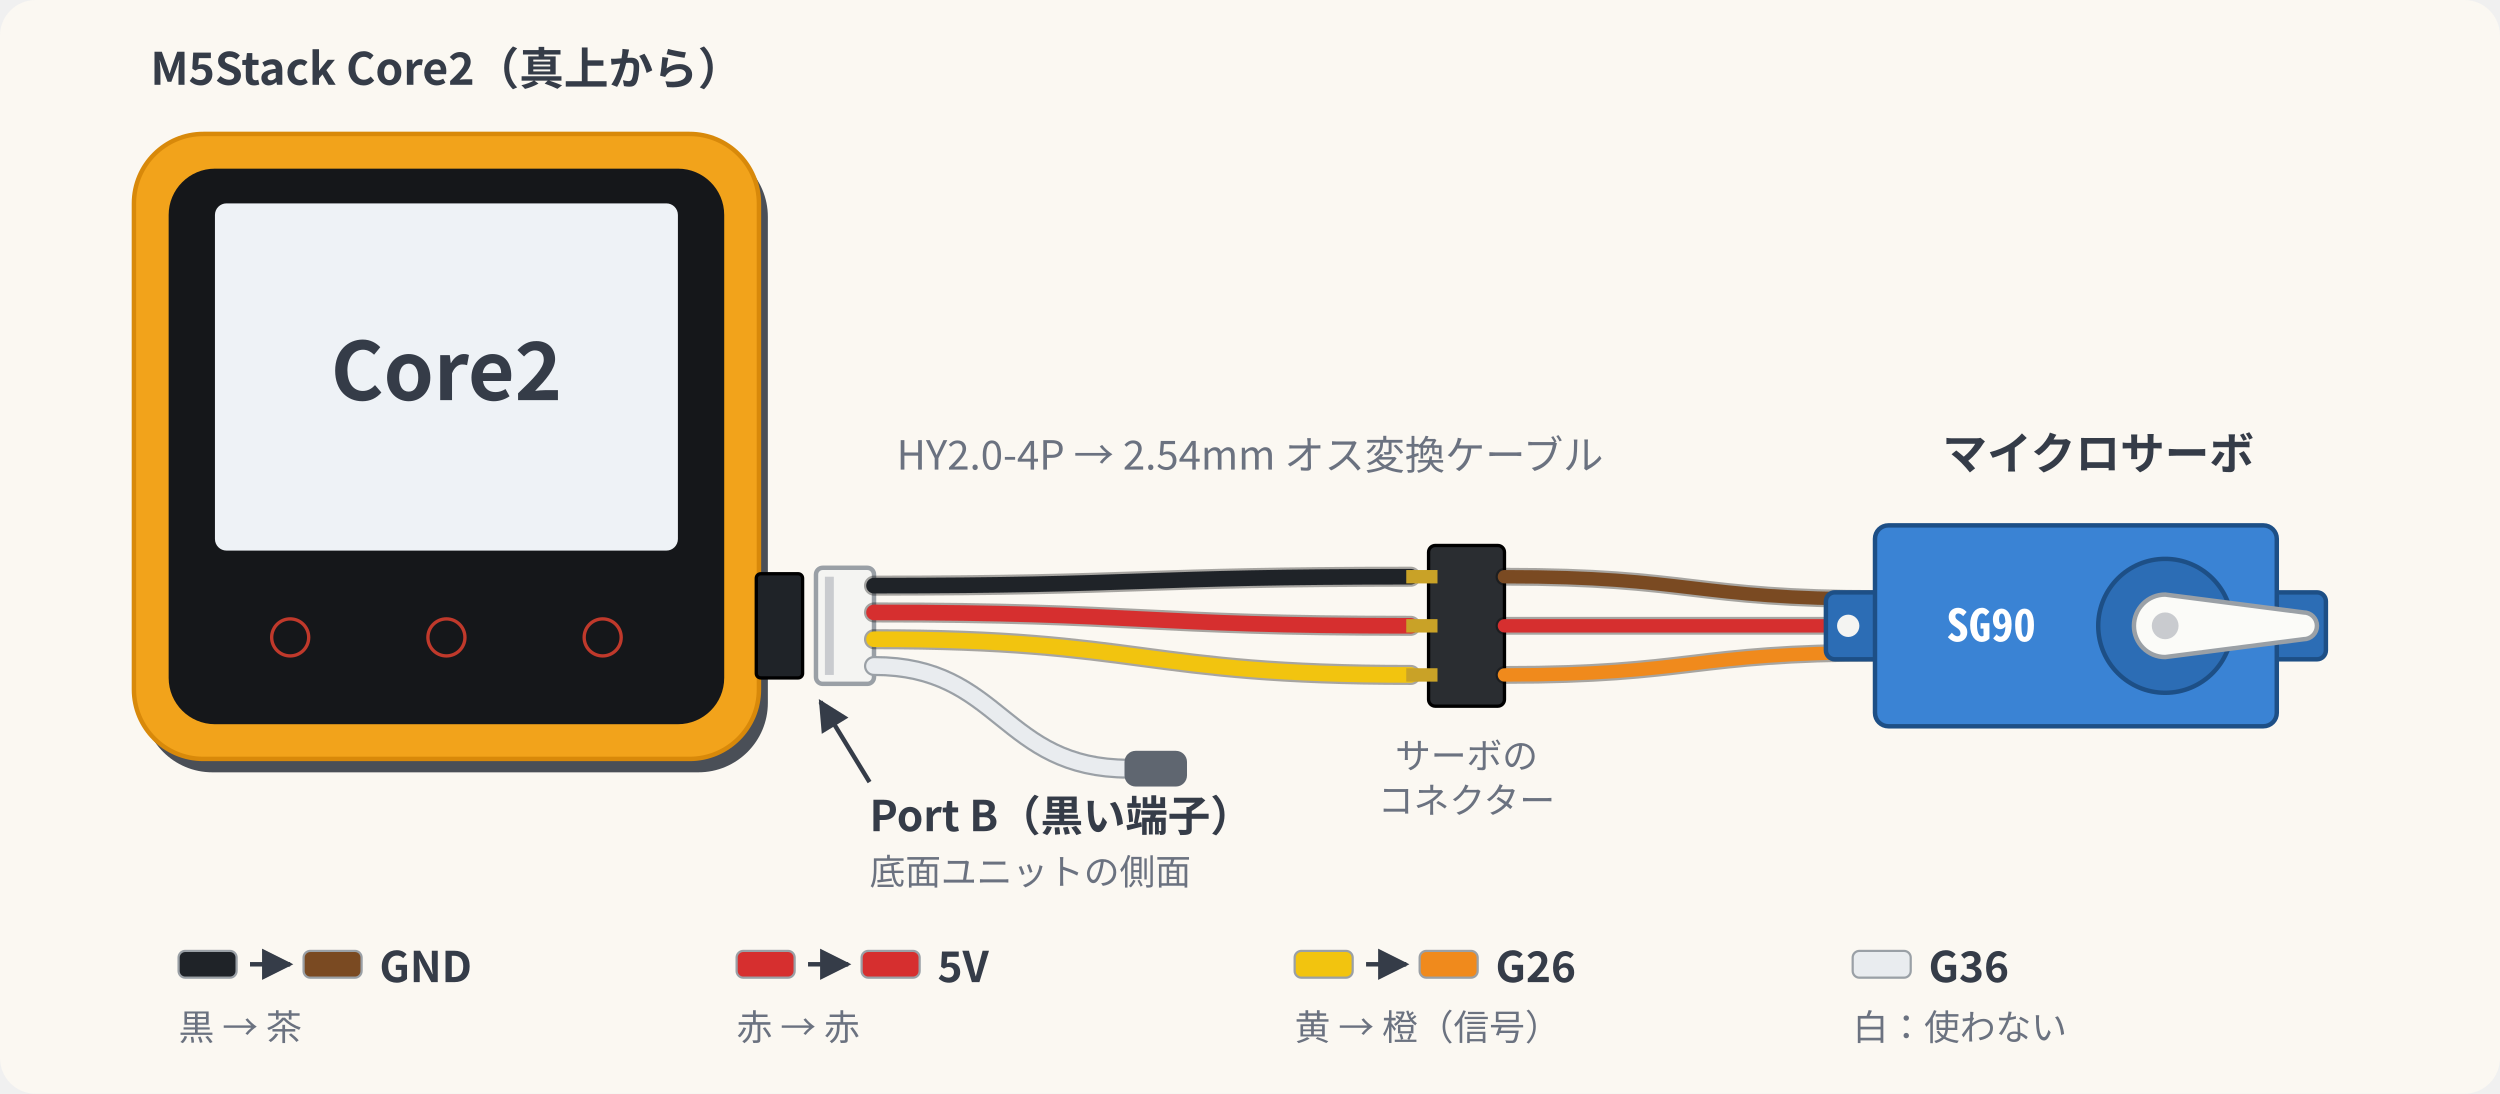
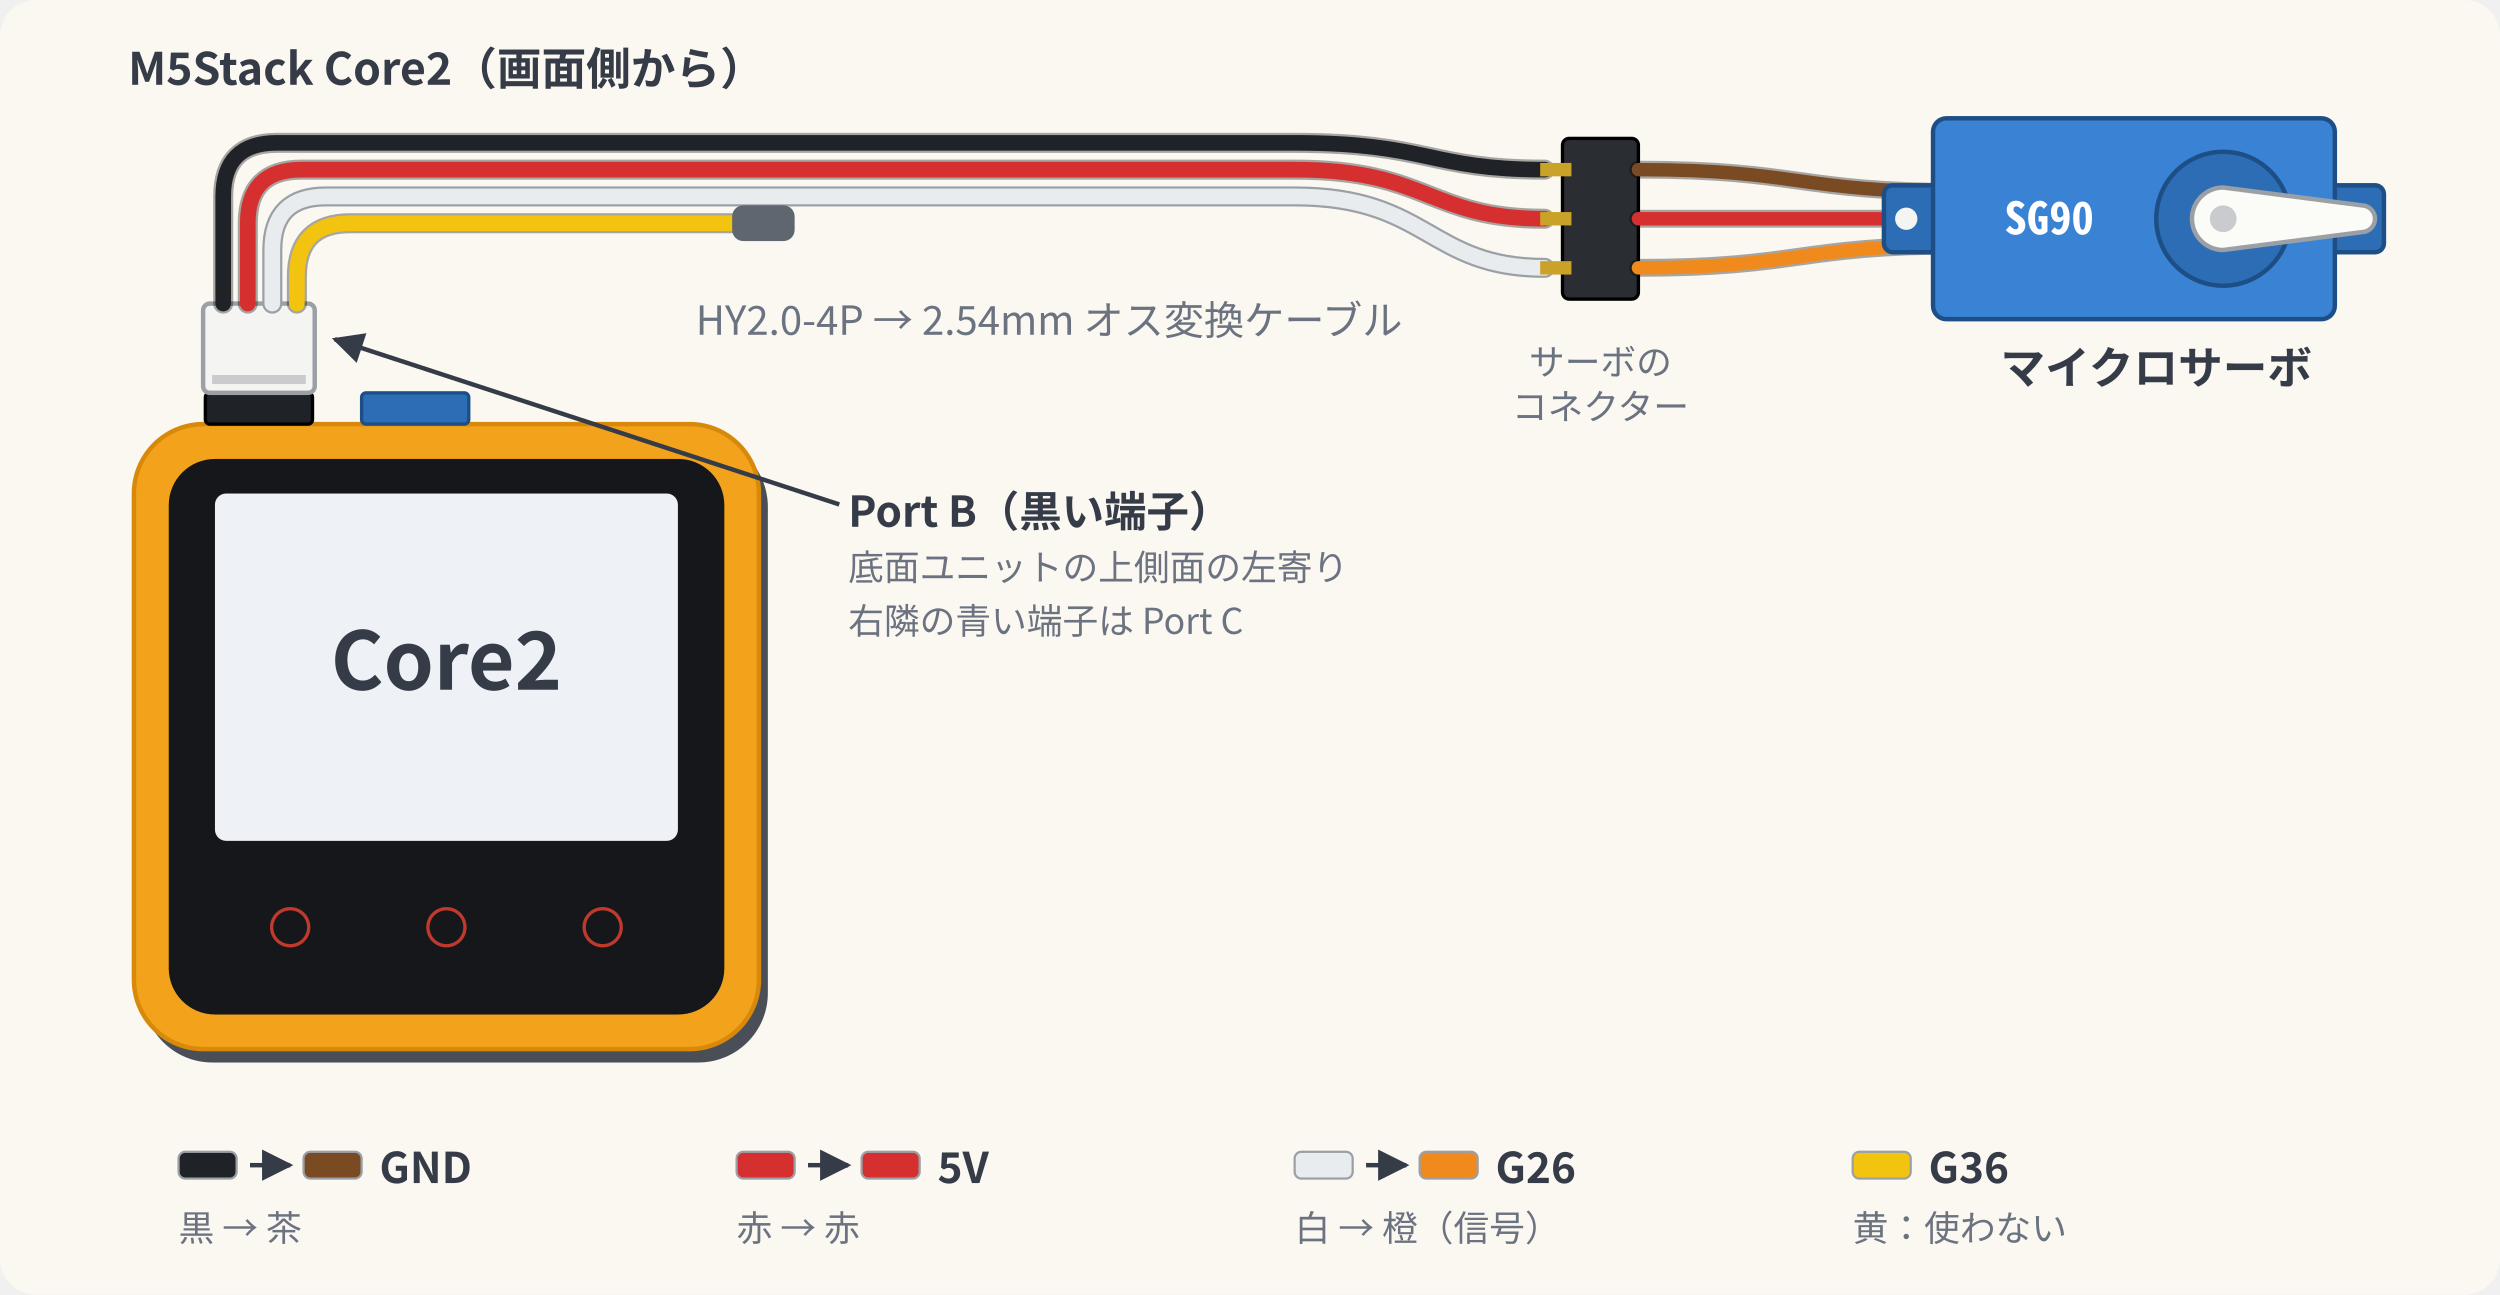
- <svg xmlns="http://www.w3.org/2000/svg" viewBox="0 0 1120 490" width="1120" height="490" role="img">
+ <svg xmlns="http://www.w3.org/2000/svg" viewBox="0 0 1120 580" width="1120" height="580" role="img">
  <defs>
    <marker id="ah" viewBox="0 0 10 10" refX="9" refY="5" markerWidth="7" markerHeight="7" orient="auto">
      <path d="M0,0 L10,5 L0,10 z" fill="#353c48" />
    </marker>
-     <marker id="ax" viewBox="0 0 10 10" refX="8" refY="5" markerWidth="5" markerHeight="5" orient="auto">
-       <path d="M0,0 L10,5 L0,10 z" fill="#d62f2f" />
-     </marker>
-     <marker id="ay" viewBox="0 0 10 10" refX="8" refY="5" markerWidth="5" markerHeight="5" orient="auto">
-       <path d="M0,0 L10,5 L0,10 z" fill="#1f9d55" />
-     </marker>
-     <marker id="az" viewBox="0 0 10 10" refX="8" refY="5" markerWidth="5" markerHeight="5" orient="auto">
-       <path d="M0,0 L10,5 L0,10 z" fill="#1d7fd1" />
-     </marker>
  </defs>
-   <rect x="0" y="0" width="1120" height="490" rx="16" fill="#fbf8f2" />
-   <rect x="64" y="66" width="280" height="280" rx="31.111" fill="#4a4f57" />
-   <rect x="60" y="60" width="280" height="280" rx="31.111" fill="#f2a31b" stroke="#d8890a" stroke-width="2" />
-   <rect x="75.556" y="75.556" width="248.889" height="248.889" rx="20.741" fill="#15171a" />
-   <rect x="96.296" y="91.111" width="207.407" height="155.556" rx="5.185" fill="#eef2f6" />
-   <text x="200.0" y="179.259" font-family="'Noto Sans JP', 'Noto Sans CJK JP', 'Source Han Sans JP', sans-serif" font-size="36" font-weight="700" fill="#353c48" text-anchor="middle">Core2</text>
-   <circle cx="130.0" cy="285.556" r="8.296" fill="none" stroke="#c0392b" stroke-width="1.5" />
-   <circle cx="200.0" cy="285.556" r="8.296" fill="none" stroke="#c0392b" stroke-width="1.5" />
-   <circle cx="270.0" cy="285.556" r="8.296" fill="none" stroke="#c0392b" stroke-width="1.5" />
-   <rect x="338.815" y="257.037" width="20.741" height="46.667" rx="2" fill="#1f2328" stroke="#000" stroke-width="1.5" />
-   <rect x="365.556" y="254.37" width="26" height="52" rx="3" fill="#f4f4f2" stroke="#9aa0a6" stroke-width="2" />
-   <rect x="369.556" y="258.37" width="4" height="44" fill="#c9cbcf" />
-   <path d="M391.556,262.37 C511.778,262.37 511.778,258.37 632,258.37" fill="none" stroke="#00000055" stroke-width="9" stroke-linecap="round" />
-   <path d="M391.556,262.37 C511.778,262.37 511.778,258.37 632,258.37" fill="none" stroke="#1f2328" stroke-width="7" stroke-linecap="round" />
-   <path d="M391.556,274.37 C511.778,274.37 511.778,280.37 632,280.37" fill="none" stroke="#00000055" stroke-width="9" stroke-linecap="round" />
-   <path d="M391.556,274.37 C511.778,274.37 511.778,280.37 632,280.37" fill="none" stroke="#d62f2f" stroke-width="7" stroke-linecap="round" />
-   <path d="M391.556,286.37 C511.778,286.37 511.778,302.37 632,302.37" fill="none" stroke="#00000055" stroke-width="9" stroke-linecap="round" />
-   <path d="M391.556,286.37 C511.778,286.37 511.778,302.37 632,302.37" fill="none" stroke="#f2c40f" stroke-width="7" stroke-linecap="round" />
-   <path d="M391.556,298.37 C448.667,298.37 448.667,344.37 505.778,344.37" fill="none" stroke="#9aa0a6" stroke-width="9" stroke-linecap="round" />
-   <path d="M391.556,298.37 C448.667,298.37 448.667,344.37 505.778,344.37" fill="none" stroke="#e9ecef" stroke-width="7" stroke-linecap="round" />
-   <rect x="503.778" y="336.37" width="28" height="16" rx="5" fill="#5f6670" />
-   <rect x="640" y="244.37" width="34" height="72" rx="3" fill="#2a2d31" stroke="#000" stroke-width="1.5" />
-   <rect x="630" y="255.37" width="14" height="6" fill="#c9a227" />
-   <rect x="630" y="277.37" width="14" height="6" fill="#c9a227" />
-   <rect x="630" y="299.37" width="14" height="6" fill="#c9a227" />
-   <path d="M674,258.37 C758.0,258.37 758.0,268.37 842,268.37" fill="none" stroke="#00000055" stroke-width="8" stroke-linecap="round" />
-   <path d="M674,258.37 C758.0,258.37 758.0,268.37 842,268.37" fill="none" stroke="#7a4a22" stroke-width="6" stroke-linecap="round" />
-   <path d="M674,280.37 C758.0,280.37 758.0,280.37 842,280.37" fill="none" stroke="#00000055" stroke-width="8" stroke-linecap="round" />
-   <path d="M674,280.37 C758.0,280.37 758.0,280.37 842,280.37" fill="none" stroke="#d62f2f" stroke-width="6" stroke-linecap="round" />
-   <path d="M674,302.37 C758.0,302.37 758.0,292.37 842,292.37" fill="none" stroke="#00000055" stroke-width="8" stroke-linecap="round" />
-   <path d="M674,302.37 C758.0,302.37 758.0,292.37 842,292.37" fill="none" stroke="#f08a1c" stroke-width="6" stroke-linecap="round" />
-   <rect x="818" y="265.37" width="224" height="30" rx="4" fill="#2c6db5" stroke="#1d4f86" stroke-width="2" />
-   <circle cx="828" cy="280.37" r="5" fill="#f4f4f2" />
-   <circle cx="1032" cy="280.37" r="5" fill="#f4f4f2" />
-   <rect x="840" y="235.37" width="180" height="90" rx="6" fill="#3a83d4" stroke="#1d4f86" stroke-width="2" />
-   <circle cx="970" cy="280.37" r="30" fill="#2c6db5" stroke="#1d4f86" stroke-width="2" />
-   <path d="M970,266.37 L1032,274.37 A6,6 0 0 1 1032,286.37 L970,294.37 A14,14 0 0 1 970,266.37 z" fill="#fbfbf8" stroke="#9aa0a6" stroke-width="2" />
-   <circle cx="970" cy="280.37" r="6" fill="#c9cbcf" />
-   <text x="892" y="287.37" font-family="'Source Code Pro', 'Noto Sans Mono CJK JP', monospace" font-size="20" font-weight="700" fill="#ffffff" text-anchor="middle">SG90</text>
-   <text x="200.0" y="38" font-family="'Noto Sans JP', 'Noto Sans CJK JP', 'Source Han Sans JP', sans-serif" font-size="20" font-weight="700" fill="#353c48" text-anchor="middle">M5Stack Core2（真上から）</text>
-   <path d="M389.556,350.37 L367.556,314.37" stroke="#353c48" stroke-width="2" marker-end="url(#ah)" />
-   <text x="389.556" y="372.37" font-family="'Noto Sans JP', 'Noto Sans CJK JP', 'Source Han Sans JP', sans-serif" font-size="19" font-weight="700" fill="#353c48" text-anchor="start">Port B（黒い端子）</text>
-   <text x="389.556" y="396.37" font-family="'Noto Sans JP', 'Noto Sans CJK JP', 'Source Han Sans JP', sans-serif" font-size="16" font-weight="400" fill="#6b7280" text-anchor="start">底面ユニットの側面</text>
-   <text x="560" y="210.37" font-family="'Noto Sans JP', 'Noto Sans CJK JP', 'Source Han Sans JP', sans-serif" font-size="18" font-weight="400" fill="#6b7280" text-anchor="middle">HY2.0-4P → 2.54mm オス変換ケーブル</text>
-   <text x="940" y="210.37" font-family="'Noto Sans JP', 'Noto Sans CJK JP', 'Source Han Sans JP', sans-serif" font-size="20" font-weight="700" fill="#353c48" text-anchor="middle">マイクロサーボ</text>
-   <text x="657" y="344.37" font-family="'Noto Sans JP', 'Noto Sans CJK JP', 'Source Han Sans JP', sans-serif" font-size="16" font-weight="400" fill="#6b7280" text-anchor="middle">サーボの</text>
-   <text x="657" y="364.37" font-family="'Noto Sans JP', 'Noto Sans CJK JP', 'Source Han Sans JP', sans-serif" font-size="16" font-weight="400" fill="#6b7280" text-anchor="middle">コネクター</text>
-   <rect x="80" y="426" width="26" height="12" rx="3" fill="#1f2328" stroke="#9aa0a6" stroke-width="1" />
-   <path d="M112,432 L130,432" stroke="#353c48" stroke-width="2" marker-end="url(#ah)" />
-   <rect x="136" y="426" width="26" height="12" rx="3" fill="#7a4a22" stroke="#9aa0a6" stroke-width="1" />
-   <text x="170" y="440" font-family="'Noto Sans JP', 'Noto Sans CJK JP', 'Source Han Sans JP', sans-serif" font-size="19" font-weight="700" fill="#353c48" text-anchor="start">GND</text>
-   <text x="80" y="466" font-family="'Noto Sans JP', 'Noto Sans CJK JP', 'Source Han Sans JP', sans-serif" font-size="16" font-weight="400" fill="#6b7280" text-anchor="start">黒 → 茶</text>
-   <rect x="330" y="426" width="26" height="12" rx="3" fill="#d62f2f" stroke="#9aa0a6" stroke-width="1" />
-   <path d="M362,432 L380,432" stroke="#353c48" stroke-width="2" marker-end="url(#ah)" />
-   <rect x="386" y="426" width="26" height="12" rx="3" fill="#d62f2f" stroke="#9aa0a6" stroke-width="1" />
-   <text x="420" y="440" font-family="'Noto Sans JP', 'Noto Sans CJK JP', 'Source Han Sans JP', sans-serif" font-size="19" font-weight="700" fill="#353c48" text-anchor="start">5V</text>
-   <text x="330" y="466" font-family="'Noto Sans JP', 'Noto Sans CJK JP', 'Source Han Sans JP', sans-serif" font-size="16" font-weight="400" fill="#6b7280" text-anchor="start">赤 → 赤</text>
-   <rect x="580" y="426" width="26" height="12" rx="3" fill="#f2c40f" stroke="#9aa0a6" stroke-width="1" />
-   <path d="M612,432 L630,432" stroke="#353c48" stroke-width="2" marker-end="url(#ah)" />
-   <rect x="636" y="426" width="26" height="12" rx="3" fill="#f08a1c" stroke="#9aa0a6" stroke-width="1" />
-   <text x="670" y="440" font-family="'Noto Sans JP', 'Noto Sans CJK JP', 'Source Han Sans JP', sans-serif" font-size="19" font-weight="700" fill="#353c48" text-anchor="start">G26</text>
-   <text x="580" y="466" font-family="'Noto Sans JP', 'Noto Sans CJK JP', 'Source Han Sans JP', sans-serif" font-size="16" font-weight="400" fill="#6b7280" text-anchor="start">黄 → 橙（信号）</text>
-   <rect x="830" y="426" width="26" height="12" rx="3" fill="#e9ecef" stroke="#9aa0a6" stroke-width="1" />
-   <text x="864" y="440" font-family="'Noto Sans JP', 'Noto Sans CJK JP', 'Source Han Sans JP', sans-serif" font-size="19" font-weight="700" fill="#353c48" text-anchor="start">G36</text>
-   <text x="830" y="466" font-family="'Noto Sans JP', 'Noto Sans CJK JP', 'Source Han Sans JP', sans-serif" font-size="16" font-weight="400" fill="#6b7280" text-anchor="start">白：使わない</text>
+   <rect x="0" y="0" width="1120" height="580" rx="16" fill="#fbf8f2" />
+   <rect x="64" y="196" width="280" height="280" rx="31.1" fill="#4a4f57" />
+   <rect x="60" y="190" width="280" height="280" rx="31.1" fill="#f2a31b" stroke="#d8890a" stroke-width="2" />
+   <rect x="75.6" y="205.6" width="248.9" height="248.9" rx="20.7" fill="#15171a" />
+   <rect x="96.3" y="221.1" width="207.4" height="155.6" rx="5" fill="#eef2f6" />
+   <text x="200.0" y="309.0" font-family="'Noto Sans JP', 'Noto Sans CJK JP', 'Source Han Sans JP', sans-serif" font-size="36" font-weight="700" fill="#353c48" text-anchor="middle">Core2</text>
+   <circle cx="130.0" cy="415.4" r="8.3" fill="none" stroke="#c0392b" stroke-width="1.5" />
+   <circle cx="200.0" cy="415.4" r="8.3" fill="none" stroke="#c0392b" stroke-width="1.5" />
+   <circle cx="270.0" cy="415.4" r="8.3" fill="none" stroke="#c0392b" stroke-width="1.5" />
+   <rect x="92" y="176" width="48" height="14" rx="2" fill="#1f2328" stroke="#000" stroke-width="1.5" />
+   <rect x="162" y="176" width="48" height="14" rx="2" fill="#2c6db5" stroke="#1d4f86" stroke-width="1.5" />
+   <rect x="91" y="136" width="50" height="40" rx="3" fill="#f4f4f2" stroke="#9aa0a6" stroke-width="2" />
+   <rect x="95" y="168" width="42" height="4" fill="#c9cbcf" />
+   <path d="M100,136 L100,88 Q100,64 124,64 L580,64 C640.0,64 640.0,76 692,76" fill="none" stroke="#00000055" stroke-width="9" stroke-linecap="round" />
+   <path d="M100,136 L100,88 Q100,64 124,64 L580,64 C640.0,64 640.0,76 692,76" fill="none" stroke="#1f2328" stroke-width="7" stroke-linecap="round" />
+   <path d="M111,136 L111,100 Q111,76 135,76 L580,76 C640.0,76 640.0,98 692,98" fill="none" stroke="#00000055" stroke-width="9" stroke-linecap="round" />
+   <path d="M111,136 L111,100 Q111,76 135,76 L580,76 C640.0,76 640.0,98 692,98" fill="none" stroke="#d62f2f" stroke-width="7" stroke-linecap="round" />
+   <path d="M122,136 L122,112 Q122,88 146,88 L580,88 C640.0,88 640.0,120 692,120" fill="none" stroke="#9aa0a6" stroke-width="9" stroke-linecap="round" />
+   <path d="M122,136 L122,112 Q122,88 146,88 L580,88 C640.0,88 640.0,120 692,120" fill="none" stroke="#e9ecef" stroke-width="7" stroke-linecap="round" />
+   <path d="M133,136 L133,124 Q133,100 157,100 L330,100" fill="none" stroke="#00000055" stroke-width="9" stroke-linecap="round" />
+   <path d="M133,136 L133,124 Q133,100 157,100 L330,100" fill="none" stroke="#f2c40f" stroke-width="7" stroke-linecap="round" />
+   <rect x="328" y="92" width="28" height="16" rx="5" fill="#5f6670" />
+   <rect x="700" y="62" width="34" height="72" rx="3" fill="#2a2d31" stroke="#000" stroke-width="1.5" />
+   <rect x="690" y="73" width="14" height="6" fill="#c9a227" />
+   <rect x="690" y="95" width="14" height="6" fill="#c9a227" />
+   <rect x="690" y="117" width="14" height="6" fill="#c9a227" />
+   <path d="M734,76 C806.0,76 806.0,86 878,86" fill="none" stroke="#00000055" stroke-width="8" stroke-linecap="round" />
+   <path d="M734,76 C806.0,76 806.0,86 878,86" fill="none" stroke="#7a4a22" stroke-width="6" stroke-linecap="round" />
+   <path d="M734,98 C806.0,98 806.0,98 878,98" fill="none" stroke="#00000055" stroke-width="8" stroke-linecap="round" />
+   <path d="M734,98 C806.0,98 806.0,98 878,98" fill="none" stroke="#d62f2f" stroke-width="6" stroke-linecap="round" />
+   <path d="M734,120 C806.0,120 806.0,110 878,110" fill="none" stroke="#00000055" stroke-width="8" stroke-linecap="round" />
+   <path d="M734,120 C806.0,120 806.0,110 878,110" fill="none" stroke="#f08a1c" stroke-width="6" stroke-linecap="round" />
+   <rect x="844" y="83" width="224" height="30" rx="4" fill="#2c6db5" stroke="#1d4f86" stroke-width="2" />
+   <circle cx="854" cy="98" r="5" fill="#f4f4f2" />
+   <circle cx="1058" cy="98" r="5" fill="#f4f4f2" />
+   <rect x="866" y="53" width="180" height="90" rx="6" fill="#3a83d4" stroke="#1d4f86" stroke-width="2" />
+   <circle cx="996" cy="98" r="30" fill="#2c6db5" stroke="#1d4f86" stroke-width="2" />
+   <path d="M996,84 L1058,92 A6,6 0 0 1 1058,104 L996,112 A14,14 0 0 1 996,84 z" fill="#fbfbf8" stroke="#9aa0a6" stroke-width="2" />
+   <circle cx="996" cy="98" r="6" fill="#c9cbcf" />
+   <text x="918" y="105" font-family="'Source Code Pro', 'Noto Sans Mono CJK JP', monospace" font-size="20" font-weight="700" fill="#ffffff" text-anchor="middle">SG90</text>
+   <text x="200" y="38" font-family="'Noto Sans JP', 'Noto Sans CJK JP', 'Source Han Sans JP', sans-serif" font-size="20" font-weight="700" fill="#353c48" text-anchor="middle">M5Stack Core2（画面側から）</text>
+   <path d="M376,226 L150,152" stroke="#353c48" stroke-width="2" marker-end="url(#ah)" />
+   <text x="380" y="236" font-family="'Noto Sans JP', 'Noto Sans CJK JP', 'Source Han Sans JP', sans-serif" font-size="19" font-weight="700" fill="#353c48" text-anchor="start">Port B（黒い端子）</text>
+   <text x="380" y="260" font-family="'Noto Sans JP', 'Noto Sans CJK JP', 'Source Han Sans JP', sans-serif" font-size="16" font-weight="400" fill="#6b7280" text-anchor="start">底面ユニットの上側面の左寄り</text>
+   <text x="380" y="284" font-family="'Noto Sans JP', 'Noto Sans CJK JP', 'Source Han Sans JP', sans-serif" font-size="16" font-weight="400" fill="#6b7280" text-anchor="start">右隣の青い端子は Port C</text>
+   <text x="470" y="150" font-family="'Noto Sans JP', 'Noto Sans CJK JP', 'Source Han Sans JP', sans-serif" font-size="18" font-weight="400" fill="#6b7280" text-anchor="middle">HY2.0-4P → 2.54mm オス変換ケーブル</text>
+   <text x="717" y="168" font-family="'Noto Sans JP', 'Noto Sans CJK JP', 'Source Han Sans JP', sans-serif" font-size="16" font-weight="400" fill="#6b7280" text-anchor="middle">サーボの</text>
+   <text x="717" y="188" font-family="'Noto Sans JP', 'Noto Sans CJK JP', 'Source Han Sans JP', sans-serif" font-size="16" font-weight="400" fill="#6b7280" text-anchor="middle">コネクター</text>
+   <text x="966" y="172" font-family="'Noto Sans JP', 'Noto Sans CJK JP', 'Source Han Sans JP', sans-serif" font-size="20" font-weight="700" fill="#353c48" text-anchor="middle">マイクロサーボ</text>
+   <rect x="80" y="516" width="26" height="12" rx="3" fill="#1f2328" stroke="#9aa0a6" stroke-width="1" />
+   <path d="M112,522 L130,522" stroke="#353c48" stroke-width="2" marker-end="url(#ah)" />
+   <rect x="136" y="516" width="26" height="12" rx="3" fill="#7a4a22" stroke="#9aa0a6" stroke-width="1" />
+   <text x="170" y="530" font-family="'Noto Sans JP', 'Noto Sans CJK JP', 'Source Han Sans JP', sans-serif" font-size="19" font-weight="700" fill="#353c48" text-anchor="start">GND</text>
+   <text x="80" y="556" font-family="'Noto Sans JP', 'Noto Sans CJK JP', 'Source Han Sans JP', sans-serif" font-size="16" font-weight="400" fill="#6b7280" text-anchor="start">黒 → 茶</text>
+   <rect x="330" y="516" width="26" height="12" rx="3" fill="#d62f2f" stroke="#9aa0a6" stroke-width="1" />
+   <path d="M362,522 L380,522" stroke="#353c48" stroke-width="2" marker-end="url(#ah)" />
+   <rect x="386" y="516" width="26" height="12" rx="3" fill="#d62f2f" stroke="#9aa0a6" stroke-width="1" />
+   <text x="420" y="530" font-family="'Noto Sans JP', 'Noto Sans CJK JP', 'Source Han Sans JP', sans-serif" font-size="19" font-weight="700" fill="#353c48" text-anchor="start">5V</text>
+   <text x="330" y="556" font-family="'Noto Sans JP', 'Noto Sans CJK JP', 'Source Han Sans JP', sans-serif" font-size="16" font-weight="400" fill="#6b7280" text-anchor="start">赤 → 赤</text>
+   <rect x="580" y="516" width="26" height="12" rx="3" fill="#e9ecef" stroke="#9aa0a6" stroke-width="1" />
+   <path d="M612,522 L630,522" stroke="#353c48" stroke-width="2" marker-end="url(#ah)" />
+   <rect x="636" y="516" width="26" height="12" rx="3" fill="#f08a1c" stroke="#9aa0a6" stroke-width="1" />
+   <text x="670" y="530" font-family="'Noto Sans JP', 'Noto Sans CJK JP', 'Source Han Sans JP', sans-serif" font-size="19" font-weight="700" fill="#353c48" text-anchor="start">G26</text>
+   <text x="580" y="556" font-family="'Noto Sans JP', 'Noto Sans CJK JP', 'Source Han Sans JP', sans-serif" font-size="16" font-weight="400" fill="#6b7280" text-anchor="start">白 → 橙（信号）</text>
+   <rect x="830" y="516" width="26" height="12" rx="3" fill="#f2c40f" stroke="#9aa0a6" stroke-width="1" />
+   <text x="864" y="530" font-family="'Noto Sans JP', 'Noto Sans CJK JP', 'Source Han Sans JP', sans-serif" font-size="19" font-weight="700" fill="#353c48" text-anchor="start">G36</text>
+   <text x="830" y="556" font-family="'Noto Sans JP', 'Noto Sans CJK JP', 'Source Han Sans JP', sans-serif" font-size="16" font-weight="400" fill="#6b7280" text-anchor="start">黄：使わない</text>
</svg>
